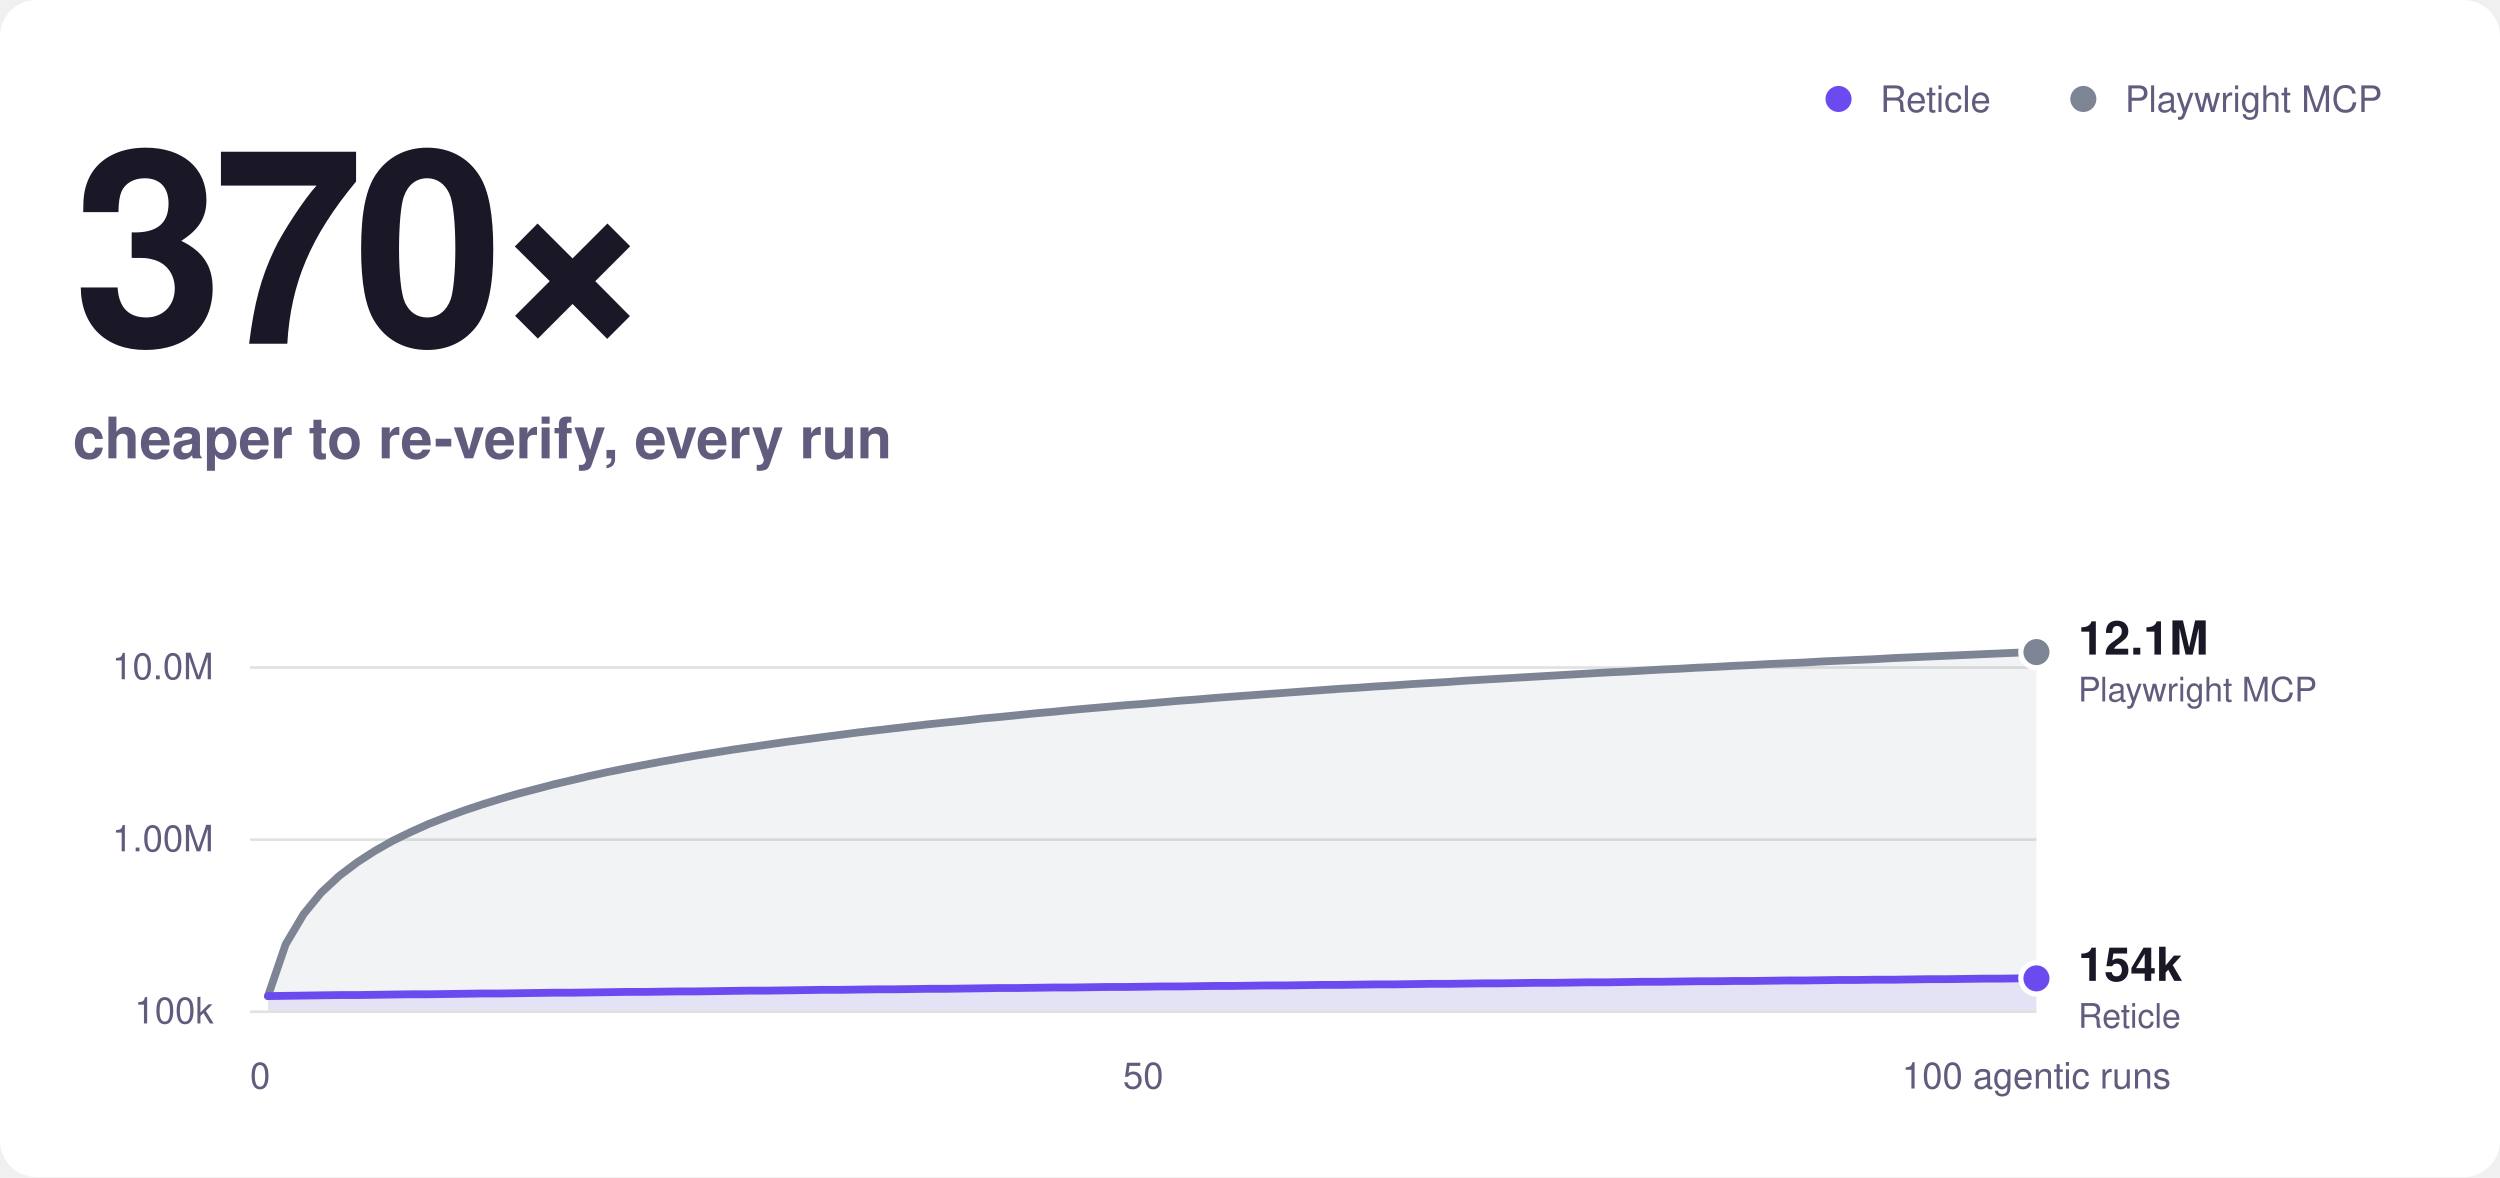
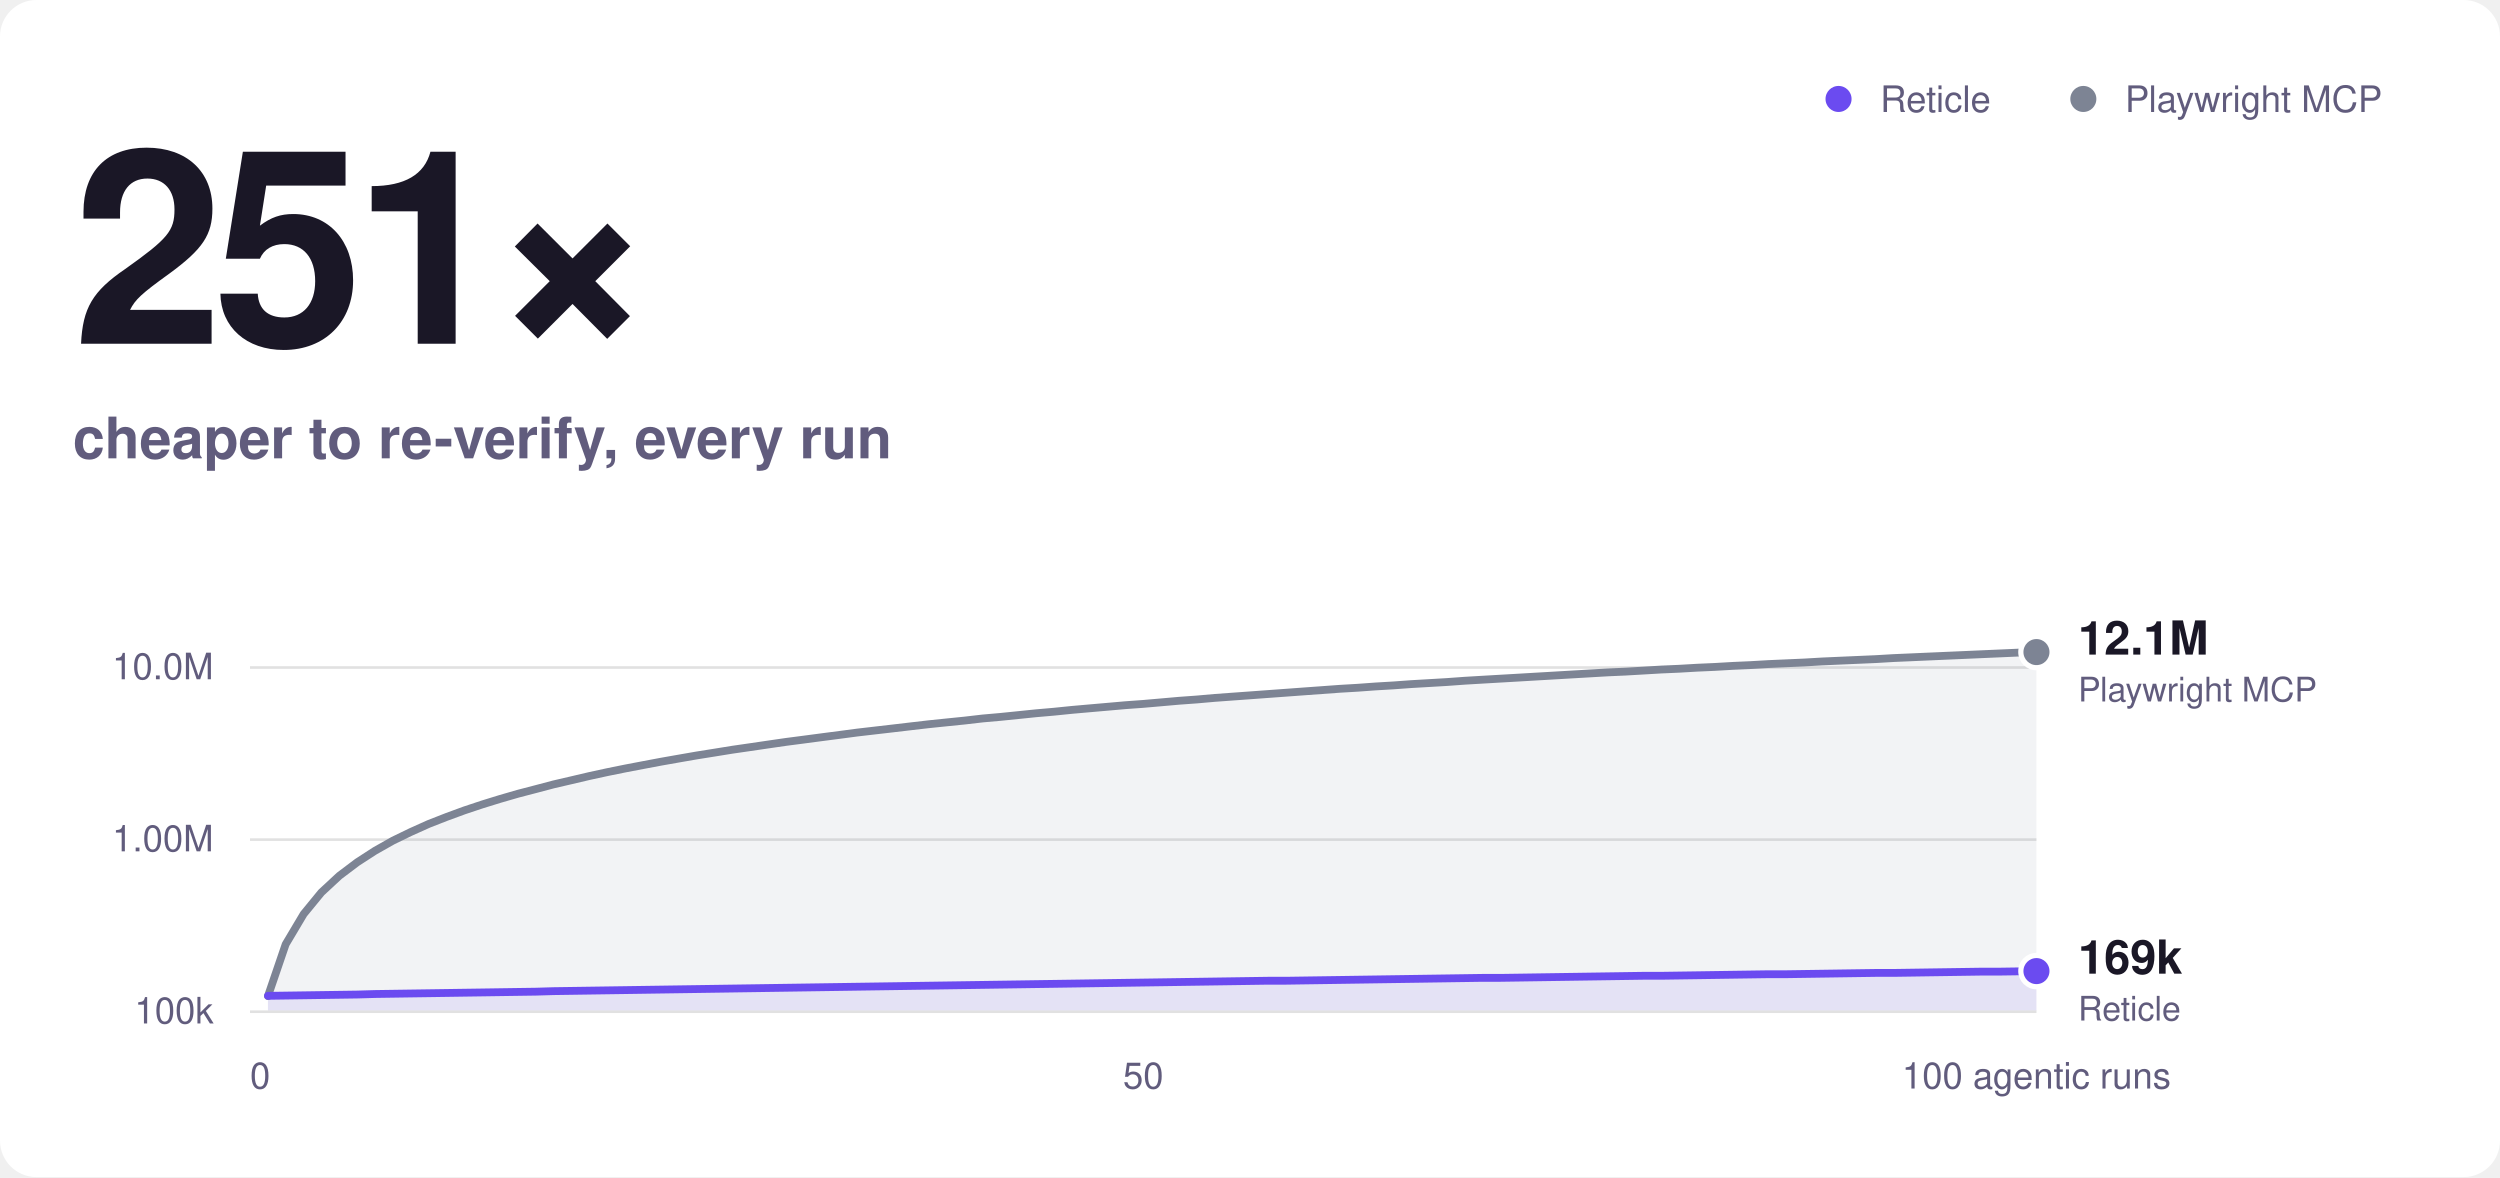
- <svg xmlns="http://www.w3.org/2000/svg" width="960" height="452" viewBox="0 0 960 452" font-family="-apple-system,BlinkMacSystemFont,Segoe UI,Helvetica,Arial,sans-serif" role="img" aria-label="Cumulative tokens to re-verify a four-flow suite: after 100 agentic runs Reticle has read 154k tokens versus 12.1M for Playwright MCP — 370 times cheaper per run.">
+ <svg xmlns="http://www.w3.org/2000/svg" width="960" height="452" viewBox="0 0 960 452" font-family="-apple-system,BlinkMacSystemFont,Segoe UI,Helvetica,Arial,sans-serif" role="img" aria-label="Cumulative tokens to re-verify a four-flow suite: after 100 agentic runs Reticle has read 169k tokens versus 12.1M for Playwright MCP — 251 times cheaper per run.">
  <rect x="0" y="0" width="960" height="452" rx="14" fill="#ffffff" />
-   <text x="28" y="132" fill="#1a1726" font-size="104" font-weight="800" letter-spacing="-4">370×</text>
+   <text x="28" y="132" fill="#1a1726" font-size="104" font-weight="800" letter-spacing="-4">251×</text>
  <text x="28" y="176" fill="#615c7d" font-size="22" font-weight="600">cheaper to re-verify, every run</text>
  <circle cx="706.0" cy="38.0" r="6" fill="#6b4bf0" stroke="#ffffff" stroke-width="2" />
  <text x="722" y="43" fill="#615c7d" font-size="14">Reticle</text>
  <circle cx="800.0" cy="38.0" r="6" fill="#7d8494" stroke="#ffffff" stroke-width="2" />
  <text x="816" y="43" fill="#615c7d" font-size="14">Playwright MCP</text>
  <rect x="96" y="388" width="686" height="1" fill="#000000" opacity="0.12" />
  <text x="82" y="393" fill="#615c7d" font-size="14" text-anchor="end">100k</text>
  <rect x="96" y="321.913" width="686" height="1" fill="#000000" opacity="0.12" />
  <text x="82" y="326.913" fill="#615c7d" font-size="14" text-anchor="end">1.00M</text>
  <rect x="96" y="255.826" width="686" height="1" fill="#000000" opacity="0.12" />
  <text x="82" y="260.826" fill="#615c7d" font-size="14" text-anchor="end">10.0M</text>
  <path fill="#7d8494" opacity="0.1" d="M102.9,388 L102.9,382.5 L109.7,362.6 L116.6,351.0 L123.4,342.7 L130.3,336.3 L137.2,331.1 L144.0,326.7 L150.9,322.8 L157.7,319.5 L164.6,316.4 L171.5,313.7 L178.3,311.2 L185.2,308.9 L192.0,306.8 L198.9,304.8 L205.8,303.0 L212.6,301.2 L219.5,299.6 L226.3,298.0 L233.2,296.5 L240.1,295.1 L246.9,293.8 L253.8,292.5 L260.6,291.3 L267.5,290.1 L274.4,289.0 L281.2,287.9 L288.1,286.9 L294.9,285.9 L301.8,284.9 L308.7,284.0 L315.5,283.1 L322.4,282.2 L329.2,281.3 L336.1,280.5 L343.0,279.7 L349.8,278.9 L356.7,278.1 L363.5,277.4 L370.4,276.7 L377.3,275.9 L384.1,275.3 L391.0,274.6 L397.8,273.9 L404.7,273.3 L411.6,272.6 L418.4,272.0 L425.3,271.4 L432.1,270.8 L439.0,270.3 L445.9,269.7 L452.7,269.1 L459.6,268.6 L466.4,268.0 L473.3,267.5 L480.2,267.0 L487.0,266.5 L493.9,266.0 L500.7,265.5 L507.6,265.0 L514.5,264.5 L521.3,264.1 L528.2,263.6 L535.0,263.2 L541.9,262.7 L548.8,262.3 L555.6,261.9 L562.5,261.4 L569.3,261.0 L576.2,260.6 L583.1,260.2 L589.9,259.8 L596.8,259.4 L603.6,259.0 L610.5,258.6 L617.4,258.2 L624.2,257.9 L631.1,257.5 L637.9,257.1 L644.8,256.8 L651.7,256.4 L658.5,256.1 L665.4,255.7 L672.2,255.4 L679.1,255.0 L686.0,254.7 L692.8,254.4 L699.7,254.0 L706.5,253.7 L713.4,253.4 L720.3,253.1 L727.1,252.7 L734.0,252.4 L740.8,252.1 L747.7,251.8 L754.6,251.5 L761.4,251.2 L768.3,250.9 L775.1,250.6 L782.0,250.4 L782,388 Z" />
  <polyline fill="none" stroke="#7d8494" stroke-width="3" stroke-linejoin="round" stroke-linecap="round" points="102.9,382.5 109.7,362.6 116.6,351.0 123.4,342.7 130.3,336.3 137.2,331.1 144.0,326.7 150.9,322.8 157.7,319.5 164.6,316.4 171.5,313.7 178.3,311.2 185.2,308.9 192.0,306.8 198.9,304.8 205.8,303.0 212.6,301.2 219.5,299.6 226.3,298.0 233.2,296.5 240.1,295.1 246.9,293.8 253.8,292.5 260.6,291.3 267.5,290.1 274.4,289.0 281.2,287.9 288.1,286.9 294.9,285.9 301.8,284.9 308.7,284.0 315.5,283.1 322.4,282.2 329.2,281.3 336.1,280.5 343.0,279.7 349.8,278.9 356.7,278.1 363.5,277.4 370.4,276.7 377.3,275.9 384.1,275.3 391.0,274.6 397.8,273.9 404.7,273.3 411.6,272.6 418.4,272.0 425.3,271.4 432.1,270.8 439.0,270.3 445.9,269.7 452.7,269.1 459.6,268.6 466.4,268.0 473.3,267.5 480.2,267.0 487.0,266.5 493.9,266.0 500.7,265.5 507.6,265.0 514.5,264.5 521.3,264.1 528.2,263.6 535.0,263.2 541.9,262.7 548.8,262.3 555.6,261.9 562.5,261.4 569.3,261.0 576.2,260.6 583.1,260.2 589.9,259.8 596.8,259.4 603.6,259.0 610.5,258.6 617.4,258.2 624.2,257.9 631.1,257.5 637.9,257.1 644.8,256.8 651.7,256.4 658.5,256.1 665.4,255.7 672.2,255.4 679.1,255.0 686.0,254.7 692.8,254.4 699.7,254.0 706.5,253.7 713.4,253.4 720.3,253.1 727.1,252.7 734.0,252.4 740.8,252.1 747.7,251.8 754.6,251.5 761.4,251.2 768.3,250.9 775.1,250.6 782.0,250.4" />
-   <path fill="#6b4bf0" opacity="0.1" d="M102.9,388 L102.9,382.5 L109.7,382.4 L116.6,382.3 L123.4,382.2 L130.3,382.1 L137.2,382.1 L144.0,382.0 L150.9,381.9 L157.7,381.8 L164.6,381.8 L171.5,381.7 L178.3,381.6 L185.2,381.5 L192.0,381.5 L198.9,381.4 L205.8,381.3 L212.6,381.2 L219.5,381.2 L226.3,381.1 L233.2,381.0 L240.1,380.9 L246.9,380.9 L253.8,380.8 L260.6,380.7 L267.5,380.7 L274.4,380.6 L281.2,380.5 L288.1,380.4 L294.9,380.4 L301.8,380.3 L308.7,380.2 L315.5,380.1 L322.4,380.1 L329.2,380.0 L336.1,379.9 L343.0,379.9 L349.8,379.8 L356.7,379.7 L363.5,379.7 L370.4,379.6 L377.3,379.5 L384.1,379.4 L391.0,379.4 L397.8,379.3 L404.7,379.2 L411.6,379.2 L418.4,379.1 L425.3,379.0 L432.1,379.0 L439.0,378.9 L445.9,378.8 L452.7,378.8 L459.6,378.7 L466.4,378.6 L473.3,378.6 L480.2,378.5 L487.0,378.4 L493.9,378.4 L500.7,378.3 L507.6,378.2 L514.5,378.2 L521.3,378.1 L528.2,378.0 L535.0,378.0 L541.9,377.9 L548.8,377.8 L555.6,377.8 L562.5,377.7 L569.3,377.6 L576.2,377.6 L583.1,377.5 L589.9,377.4 L596.8,377.4 L603.6,377.3 L610.5,377.2 L617.4,377.2 L624.2,377.1 L631.1,377.0 L637.9,377.0 L644.8,376.9 L651.7,376.8 L658.5,376.8 L665.4,376.7 L672.2,376.7 L679.1,376.6 L686.0,376.5 L692.8,376.5 L699.7,376.4 L706.5,376.3 L713.4,376.3 L720.3,376.2 L727.1,376.2 L734.0,376.1 L740.8,376.0 L747.7,376.0 L754.6,375.9 L761.4,375.8 L768.3,375.8 L775.1,375.7 L782.0,375.7 L782,388 Z" />
-   <polyline fill="none" stroke="#6b4bf0" stroke-width="3" stroke-linejoin="round" stroke-linecap="round" points="102.9,382.5 109.7,382.4 116.6,382.3 123.4,382.2 130.3,382.1 137.2,382.1 144.0,382.0 150.9,381.9 157.7,381.8 164.6,381.8 171.5,381.7 178.3,381.6 185.2,381.5 192.0,381.5 198.9,381.4 205.8,381.3 212.6,381.2 219.5,381.2 226.3,381.1 233.2,381.0 240.1,380.9 246.9,380.9 253.8,380.8 260.6,380.7 267.5,380.7 274.4,380.6 281.2,380.5 288.1,380.4 294.9,380.4 301.8,380.3 308.7,380.2 315.5,380.1 322.4,380.1 329.2,380.0 336.1,379.9 343.0,379.9 349.8,379.8 356.7,379.7 363.5,379.7 370.4,379.6 377.3,379.5 384.1,379.4 391.0,379.4 397.8,379.3 404.7,379.2 411.6,379.2 418.4,379.1 425.3,379.0 432.1,379.0 439.0,378.9 445.9,378.8 452.7,378.8 459.6,378.7 466.4,378.6 473.3,378.6 480.2,378.5 487.0,378.4 493.9,378.4 500.7,378.3 507.6,378.2 514.5,378.2 521.3,378.1 528.2,378.0 535.0,378.0 541.9,377.9 548.8,377.8 555.6,377.8 562.5,377.7 569.3,377.6 576.2,377.6 583.1,377.5 589.9,377.4 596.8,377.4 603.6,377.3 610.5,377.2 617.4,377.2 624.2,377.1 631.1,377.0 637.9,377.0 644.8,376.9 651.7,376.8 658.5,376.8 665.4,376.7 672.2,376.7 679.1,376.6 686.0,376.5 692.8,376.5 699.7,376.4 706.5,376.3 713.4,376.3 720.3,376.2 727.1,376.2 734.0,376.1 740.8,376.0 747.7,376.0 754.6,375.9 761.4,375.8 768.3,375.8 775.1,375.7 782.0,375.7" />
+   <path fill="#6b4bf0" opacity="0.1" d="M102.9,388 L102.9,382.4 L109.7,382.3 L116.6,382.2 L123.4,382.1 L130.3,382.0 L137.2,381.9 L144.0,381.7 L150.9,381.6 L157.7,381.5 L164.6,381.4 L171.5,381.3 L178.3,381.2 L185.2,381.1 L192.0,381.0 L198.9,380.9 L205.8,380.8 L212.6,380.6 L219.5,380.5 L226.3,380.4 L233.2,380.3 L240.1,380.2 L246.9,380.1 L253.8,380.0 L260.6,379.9 L267.5,379.8 L274.4,379.7 L281.2,379.6 L288.1,379.5 L294.9,379.4 L301.8,379.3 L308.7,379.2 L315.5,379.1 L322.4,379.0 L329.2,378.9 L336.1,378.8 L343.0,378.7 L349.8,378.6 L356.7,378.5 L363.5,378.4 L370.4,378.3 L377.3,378.2 L384.1,378.1 L391.0,378.0 L397.8,377.9 L404.7,377.8 L411.6,377.7 L418.4,377.6 L425.3,377.5 L432.1,377.4 L439.0,377.3 L445.9,377.2 L452.7,377.1 L459.6,377.0 L466.4,376.9 L473.3,376.8 L480.2,376.7 L487.0,376.6 L493.9,376.6 L500.7,376.5 L507.6,376.4 L514.5,376.3 L521.3,376.2 L528.2,376.1 L535.0,376.0 L541.9,375.9 L548.8,375.8 L555.6,375.7 L562.5,375.6 L569.3,375.5 L576.2,375.5 L583.1,375.4 L589.9,375.3 L596.8,375.2 L603.6,375.1 L610.5,375.0 L617.4,374.9 L624.2,374.8 L631.1,374.7 L637.9,374.7 L644.8,374.6 L651.7,374.5 L658.5,374.4 L665.4,374.3 L672.2,374.2 L679.1,374.1 L686.0,374.1 L692.8,374.0 L699.7,373.9 L706.5,373.8 L713.4,373.7 L720.3,373.6 L727.1,373.6 L734.0,373.5 L740.8,373.4 L747.7,373.3 L754.6,373.2 L761.4,373.1 L768.3,373.1 L775.1,373.0 L782.0,372.9 L782,388 Z" />
+   <polyline fill="none" stroke="#6b4bf0" stroke-width="3" stroke-linejoin="round" stroke-linecap="round" points="102.9,382.4 109.7,382.3 116.6,382.2 123.4,382.1 130.3,382.0 137.2,381.9 144.0,381.7 150.9,381.6 157.7,381.5 164.6,381.4 171.5,381.3 178.3,381.2 185.2,381.1 192.0,381.0 198.9,380.9 205.8,380.8 212.6,380.6 219.5,380.5 226.3,380.4 233.2,380.3 240.1,380.2 246.9,380.1 253.8,380.0 260.6,379.9 267.5,379.8 274.4,379.7 281.2,379.6 288.1,379.5 294.9,379.4 301.8,379.3 308.7,379.2 315.5,379.1 322.4,379.0 329.2,378.9 336.1,378.8 343.0,378.7 349.8,378.6 356.7,378.5 363.5,378.4 370.4,378.3 377.3,378.2 384.1,378.1 391.0,378.0 397.8,377.9 404.7,377.8 411.6,377.7 418.4,377.6 425.3,377.5 432.1,377.4 439.0,377.3 445.9,377.2 452.7,377.1 459.6,377.0 466.4,376.9 473.3,376.8 480.2,376.7 487.0,376.6 493.9,376.6 500.7,376.5 507.6,376.4 514.5,376.3 521.3,376.2 528.2,376.1 535.0,376.0 541.9,375.9 548.8,375.8 555.6,375.7 562.5,375.6 569.3,375.5 576.2,375.5 583.1,375.4 589.9,375.3 596.8,375.2 603.6,375.1 610.5,375.0 617.4,374.9 624.2,374.8 631.1,374.7 637.9,374.7 644.8,374.6 651.7,374.5 658.5,374.4 665.4,374.3 672.2,374.2 679.1,374.1 686.0,374.1 692.8,374.0 699.7,373.9 706.5,373.8 713.4,373.7 720.3,373.6 727.1,373.6 734.0,373.5 740.8,373.4 747.7,373.3 754.6,373.2 761.4,373.1 768.3,373.1 775.1,373.0 782.0,372.9" />
  <text x="96" y="418" fill="#615c7d" font-size="14">0</text>
  <text x="439" y="418" fill="#615c7d" font-size="14" text-anchor="middle">50</text>
  <text x="782" y="418" fill="#615c7d" font-size="14" text-anchor="middle">100 agentic runs</text>
  <circle cx="782.0" cy="250.4" r="6" fill="#7d8494" stroke="#ffffff" stroke-width="2" />
-   <circle cx="782.0" cy="375.7" r="6" fill="#6b4bf0" stroke="#ffffff" stroke-width="2" />
+   <circle cx="782.0" cy="372.9" r="6" fill="#6b4bf0" stroke="#ffffff" stroke-width="2" />
  <text x="798" y="251.356" fill="#1a1726" font-size="18" font-weight="700">12.1M</text>
  <text x="798" y="269.356" fill="#615c7d" font-size="13">Playwright MCP</text>
-   <text x="798" y="376.664" fill="#1a1726" font-size="18" font-weight="700">154k</text>
-   <text x="798" y="394.664" fill="#615c7d" font-size="13">Reticle</text>
+   <text x="798" y="373.889" fill="#1a1726" font-size="18" font-weight="700">169k</text>
+   <text x="798" y="391.889" fill="#615c7d" font-size="13">Reticle</text>
</svg>
